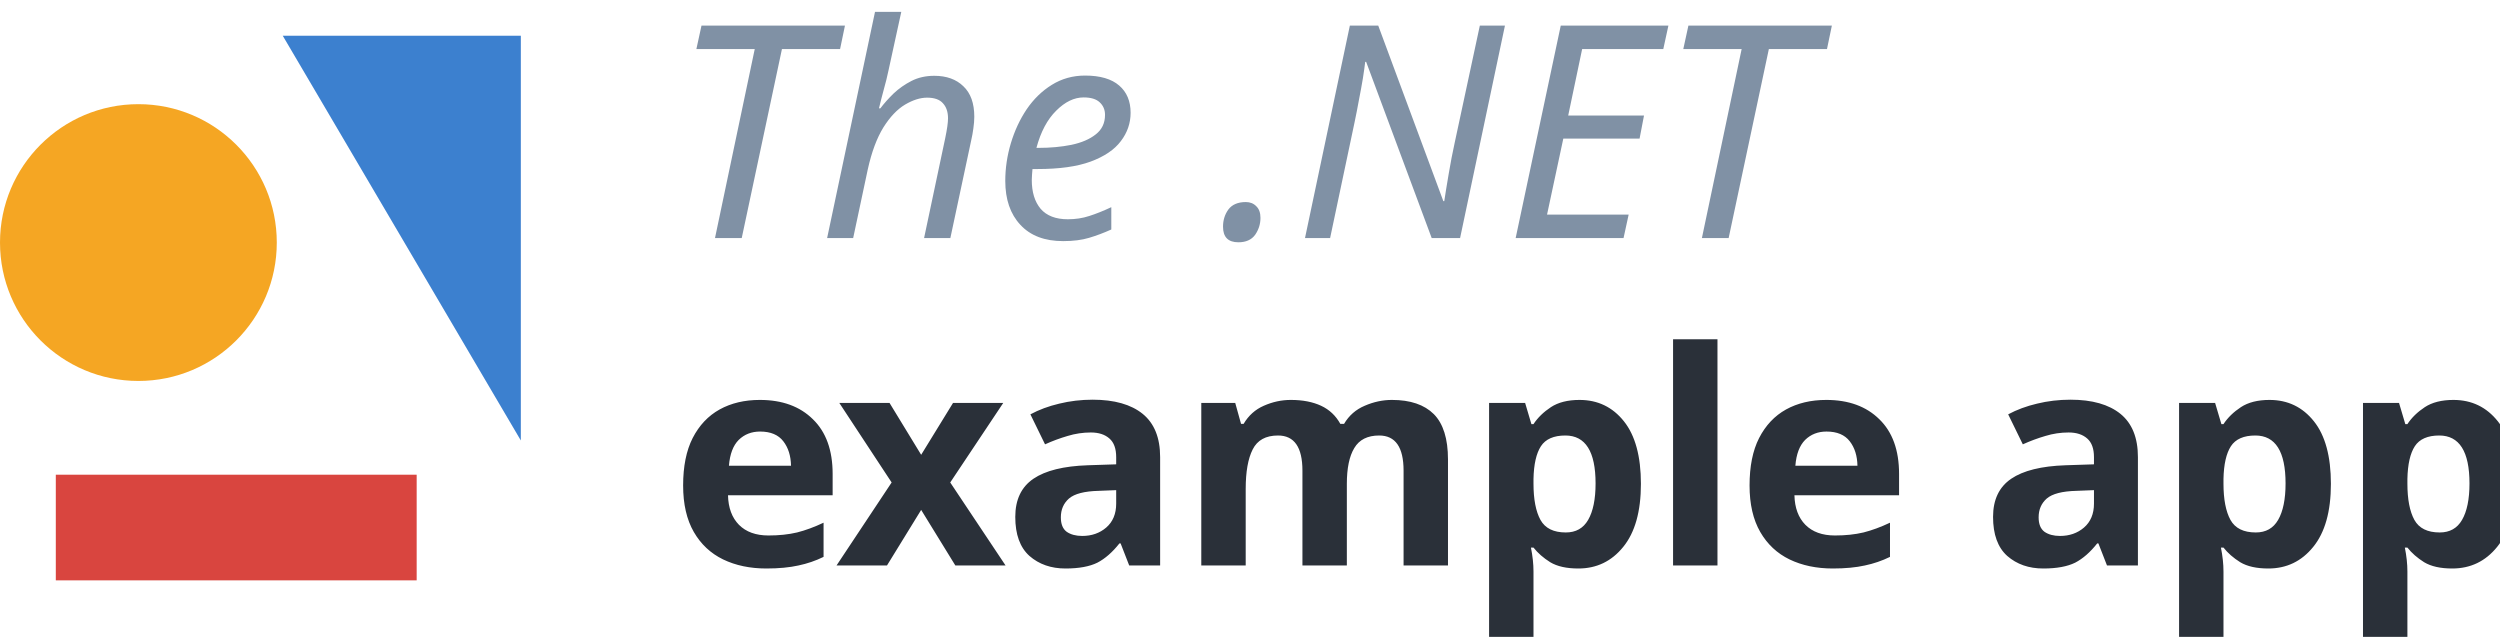
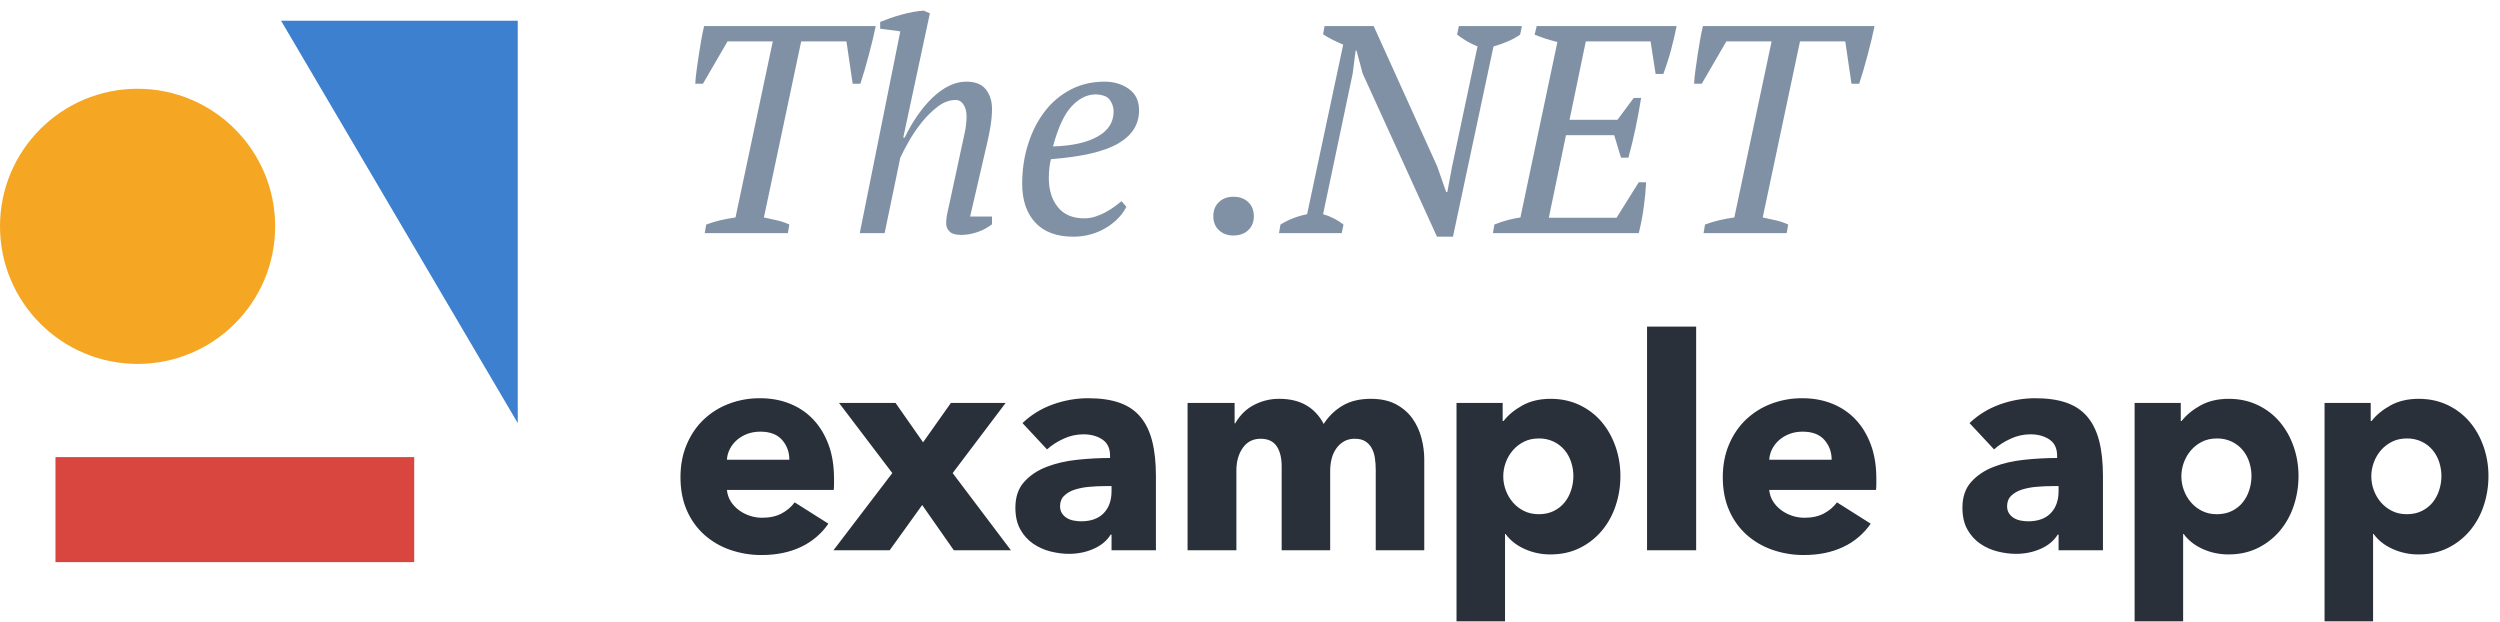
- <svg xmlns="http://www.w3.org/2000/svg" width="168" height="43" viewBox="0 0 168 43">
+ <svg xmlns="http://www.w3.org/2000/svg" width="169" height="42" viewBox="0 0 169 42">
  <g fill="none" fill-rule="evenodd">
-     <g transform="translate(0 2)">
+     <g transform="translate(0 1)">
      <path fill="#D9453F" d="M3.75 37v-7.1H28V37z" />
      <circle cx="9.3" cy="14.3" r="9.3" fill="#F5A623" />
      <path fill="#3C80CF" d="M35 27.6L19 .4h16z" />
    </g>
-     <g font-size="20">
-       <text fill="#2A3039" font-family="AvenirNext-Bold, Avenir Next" font-weight="bold" letter-spacing="-.3" transform="translate(45 18)">
-         <tspan x="0" y="20">example app</tspan>
-       </text>
-       <text fill="#8091A5" font-family="PTSerif-Italic, PT Serif" font-style="italic" transform="translate(45 -27)">
-         <tspan x="0" y="43">The .NET</tspan>
-       </text>
-     </g>
+     <path fill="#2A3039" d="M53.36 31.08c0-.52-.163-.967-.49-1.34-.327-.373-.817-.56-1.47-.56-.32 0-.613.05-.88.15-.267.1-.5.237-.7.41-.2.173-.36.377-.48.61-.12.233-.187.477-.2.73h4.22zm3.02 1.26v.4c0 .133-.007.26-.02.38h-7.22c.027.28.11.533.25.76.14.227.32.423.54.59.22.167.467.297.74.39.273.093.557.14.85.14.52 0 .96-.097 1.32-.29.36-.193.653-.443.88-.75L56 35.4a4.613 4.613 0 0 1-1.85 1.57c-.767.367-1.657.55-2.67.55a6.371 6.371 0 0 1-2.12-.35 5.148 5.148 0 0 1-1.75-1.02 4.723 4.723 0 0 1-1.18-1.65c-.287-.653-.43-1.4-.43-2.24 0-.813.14-1.55.42-2.21.28-.66.66-1.22 1.14-1.68a5.082 5.082 0 0 1 1.7-1.07 5.814 5.814 0 0 1 2.12-.38c.733 0 1.407.123 2.02.37s1.14.603 1.58 1.07c.44.467.783 1.033 1.03 1.7s.37 1.427.37 2.28zm8.1 4.86l-2.14-3.06-2.2 3.06h-3.8l3.98-5.22-3.6-4.74h3.82l1.86 2.66 1.88-2.66h3.7l-3.58 4.74 3.94 5.22h-3.86zm10.66-4.34h-.42c-.36 0-.723.017-1.09.05a4.483 4.483 0 0 0-.98.19c-.287.093-.523.23-.71.41-.187.18-.28.417-.28.71 0 .187.043.347.13.48.087.133.197.24.33.32a1.4 1.4 0 0 0 .46.17c.173.033.34.05.5.05.667 0 1.177-.183 1.53-.55.353-.367.53-.863.53-1.49v-.34zm-6.02-4.26c.587-.56 1.27-.98 2.05-1.26.78-.28 1.577-.42 2.39-.42.84 0 1.55.103 2.13.31.58.207 1.05.527 1.41.96.36.433.623.98.79 1.64.167.66.25 1.443.25 2.35v5.02h-3v-1.06h-.06c-.253.413-.637.733-1.15.96-.513.227-1.07.34-1.67.34-.4 0-.813-.053-1.24-.16a3.632 3.632 0 0 1-1.17-.52 2.816 2.816 0 0 1-.87-.96c-.227-.4-.34-.893-.34-1.48 0-.72.197-1.3.59-1.74.393-.44.9-.78 1.52-1.02s1.31-.4 2.07-.48c.76-.08 1.5-.12 2.22-.12v-.16c0-.493-.173-.857-.52-1.09-.347-.233-.773-.35-1.28-.35-.467 0-.917.1-1.35.3-.433.2-.803.44-1.11.72l-1.66-1.78zM93 37.2v-5.44c0-.28-.02-.55-.06-.81a1.934 1.934 0 0 0-.22-.67 1.265 1.265 0 0 0-.43-.45c-.18-.113-.417-.17-.71-.17-.28 0-.523.06-.73.18-.207.12-.38.28-.52.48a2.1 2.1 0 0 0-.31.69c-.067.26-.1.53-.1.81v5.38h-3.28v-5.68c0-.573-.113-1.027-.34-1.36-.227-.333-.587-.5-1.08-.5-.52 0-.923.207-1.21.62-.287.413-.43.92-.43 1.52v5.4h-3.3v-9.96h3.18v1.38h.04c.12-.213.27-.42.45-.62s.397-.377.65-.53a3.596 3.596 0 0 1 1.88-.51c.72 0 1.33.147 1.83.44.5.293.89.713 1.17 1.26.333-.52.76-.933 1.28-1.24.52-.307 1.153-.46 1.9-.46.68 0 1.25.123 1.71.37.46.247.83.567 1.11.96.28.393.483.833.61 1.32.127.487.19.963.19 1.43v6.16H93zm16.54-5.02c0 .693-.107 1.36-.32 2a5.142 5.142 0 0 1-.93 1.69 4.594 4.594 0 0 1-1.49 1.17c-.587.293-1.253.44-2 .44a4.182 4.182 0 0 1-1.74-.37c-.547-.247-.973-.583-1.28-1.01h-.04V42h-3.28V27.24h3.12v1.22h.06c.307-.4.73-.75 1.27-1.05.54-.3 1.177-.45 1.91-.45.72 0 1.373.14 1.96.42.587.28 1.083.66 1.49 1.14.407.48.72 1.037.94 1.67.22.633.33 1.297.33 1.99zm-3.18 0c0-.32-.05-.633-.15-.94a2.442 2.442 0 0 0-.44-.81 2.225 2.225 0 0 0-.73-.57 2.252 2.252 0 0 0-1.02-.22c-.373 0-.707.073-1 .22-.293.147-.543.34-.75.58-.207.24-.367.513-.48.82a2.692 2.692 0 0 0 0 1.88c.113.307.273.58.48.82.207.24.457.433.75.58.293.147.627.22 1 .22.387 0 .727-.073 1.02-.22.293-.147.537-.34.73-.58.193-.24.34-.517.44-.83.1-.313.15-.63.15-.95zm4.98 5.02V22.08h3.32V37.2h-3.32zm12.48-6.12c0-.52-.163-.967-.49-1.34-.327-.373-.817-.56-1.47-.56-.32 0-.613.05-.88.15-.267.1-.5.237-.7.41-.2.173-.36.377-.48.61-.12.233-.187.477-.2.73h4.22zm3.02 1.26v.4c0 .133-.007.26-.02.38h-7.22c.027.28.11.533.25.76.14.227.32.423.54.59.22.167.467.297.74.39.273.093.557.14.85.14.52 0 .96-.097 1.32-.29.36-.193.653-.443.88-.75l2.28 1.44a4.613 4.613 0 0 1-1.85 1.57c-.767.367-1.657.55-2.67.55a6.371 6.371 0 0 1-2.12-.35 5.148 5.148 0 0 1-1.75-1.02 4.723 4.723 0 0 1-1.18-1.65c-.287-.653-.43-1.4-.43-2.24 0-.813.14-1.55.42-2.21.28-.66.66-1.22 1.14-1.68a5.082 5.082 0 0 1 1.7-1.07 5.814 5.814 0 0 1 2.12-.38c.733 0 1.407.123 2.02.37s1.14.603 1.58 1.07c.44.467.783 1.033 1.03 1.7s.37 1.427.37 2.28zm12.32.52h-.42c-.36 0-.723.017-1.09.05a4.483 4.483 0 0 0-.98.19c-.287.093-.523.23-.71.41-.187.18-.28.417-.28.71 0 .187.043.347.13.48.087.133.197.24.33.32a1.4 1.4 0 0 0 .46.17c.173.033.34.05.5.05.667 0 1.177-.183 1.53-.55.353-.367.53-.863.53-1.49v-.34zm-6.02-4.26c.587-.56 1.27-.98 2.05-1.26.78-.28 1.577-.42 2.39-.42.84 0 1.55.103 2.13.31.58.207 1.05.527 1.41.96.36.433.623.98.79 1.64.167.66.25 1.443.25 2.35v5.02h-3v-1.06h-.06c-.253.413-.637.733-1.15.96-.513.227-1.07.34-1.67.34-.4 0-.813-.053-1.24-.16a3.632 3.632 0 0 1-1.17-.52 2.816 2.816 0 0 1-.87-.96c-.227-.4-.34-.893-.34-1.48 0-.72.197-1.3.59-1.74.393-.44.9-.78 1.52-1.02s1.31-.4 2.07-.48c.76-.08 1.5-.12 2.22-.12v-.16c0-.493-.173-.857-.52-1.09-.347-.233-.773-.35-1.28-.35-.467 0-.917.1-1.35.3-.433.2-.803.44-1.11.72l-1.66-1.78zm22.24 3.58c0 .693-.107 1.36-.32 2a5.142 5.142 0 0 1-.93 1.69 4.594 4.594 0 0 1-1.49 1.17c-.587.293-1.253.44-2 .44a4.182 4.182 0 0 1-1.74-.37c-.547-.247-.973-.583-1.28-1.01h-.04V42h-3.28V27.24h3.12v1.22h.06c.307-.4.73-.75 1.27-1.05.54-.3 1.177-.45 1.91-.45.72 0 1.373.14 1.96.42.587.28 1.083.66 1.49 1.14.407.48.72 1.037.94 1.67.22.633.33 1.297.33 1.99zm-3.18 0c0-.32-.05-.633-.15-.94a2.442 2.442 0 0 0-.44-.81 2.225 2.225 0 0 0-.73-.57 2.252 2.252 0 0 0-1.02-.22c-.373 0-.707.073-1 .22-.293.147-.543.34-.75.58-.207.24-.367.513-.48.82a2.692 2.692 0 0 0 0 1.88c.113.307.273.58.48.82.207.24.457.433.75.58.293.147.627.22 1 .22.387 0 .727-.073 1.02-.22.293-.147.537-.34.73-.58.193-.24.34-.517.44-.83.1-.313.15-.63.15-.95zm16.02 0c0 .693-.107 1.36-.32 2a5.142 5.142 0 0 1-.93 1.69 4.594 4.594 0 0 1-1.49 1.17c-.587.293-1.253.44-2 .44a4.182 4.182 0 0 1-1.74-.37c-.547-.247-.973-.583-1.28-1.01h-.04V42h-3.28V27.24h3.12v1.22h.06c.307-.4.73-.75 1.27-1.05.54-.3 1.177-.45 1.91-.45.72 0 1.373.14 1.96.42.587.28 1.083.66 1.49 1.14.407.48.72 1.037.94 1.67.22.633.33 1.297.33 1.99zm-3.18 0c0-.32-.05-.633-.15-.94a2.442 2.442 0 0 0-.44-.81 2.225 2.225 0 0 0-.73-.57 2.252 2.252 0 0 0-1.02-.22c-.373 0-.707.073-1 .22-.293.147-.543.34-.75.58-.207.24-.367.513-.48.82a2.692 2.692 0 0 0 0 1.88c.113.307.273.58.48.82.207.24.457.433.75.58.293.147.627.22 1 .22.387 0 .727-.073 1.02-.22.293-.147.537-.34.73-.58.193-.24.34-.517.44-.83.1-.313.15-.63.15-.95z" />
+     <path fill="#8091A5" d="M53.26 15.76h-5.62l.1-.58c.32-.12.637-.217.95-.29.313-.073.657-.137 1.03-.19l2.52-11.9h-3.06l-1.66 2.86H47c.013-.267.043-.57.09-.91.047-.34.097-.687.15-1.04.053-.353.11-.7.17-1.04.06-.34.123-.643.19-.91h11.6c-.053.267-.12.567-.2.9a46.818 46.818 0 0 1-.55 2.07c-.1.34-.197.65-.29.93h-.52l-.42-2.86h-3.06l-2.52 11.9c.32.067.623.133.91.2.287.067.557.16.81.28l-.1.58zM59.5 1.94v-.46c.2-.08.423-.163.67-.25.247-.087.503-.167.77-.24.267-.073.527-.133.78-.18.253-.047.493-.077.72-.09l.42.18-1.8 8.4h.1c.253-.533.54-1.03.86-1.49.32-.46.657-.86 1.01-1.2.353-.34.723-.607 1.11-.8.387-.193.78-.29 1.18-.29.613 0 1.057.177 1.33.53.273.353.41.79.41 1.31 0 .36-.033.747-.1 1.16-.067.413-.147.813-.24 1.2l-1.14 4.92h1.48v.52a3.298 3.298 0 0 1-.96.52c-.373.133-.747.2-1.12.2-.387 0-.653-.08-.8-.24a.757.757 0 0 1-.22-.52c0-.24.033-.51.1-.81.067-.3.133-.603.2-.91l.72-3.34c.093-.413.177-.8.25-1.16.073-.36.11-.707.11-1.04 0-.307-.067-.567-.2-.78-.133-.213-.313-.32-.54-.32-.413 0-.813.147-1.2.44a6.226 6.226 0 0 0-1.08 1.06 9.592 9.592 0 0 0-.88 1.29c-.253.447-.447.817-.58 1.11l-1.06 5.1h-1.68l2.74-13.64-1.36-.18zm16.64 12.04c-.12.253-.293.5-.52.74a4.1 4.1 0 0 1-1.84 1.11c-.387.113-.8.17-1.24.17-1.107 0-1.957-.317-2.55-.95-.593-.633-.89-1.51-.89-2.63 0-.947.133-1.84.4-2.68.267-.84.64-1.573 1.12-2.2a5.258 5.258 0 0 1 1.75-1.48c.687-.36 1.45-.54 2.29-.54.64 0 1.19.163 1.65.49.46.327.69.81.69 1.45 0 .947-.47 1.693-1.41 2.24-.94.547-2.457.9-4.55 1.06-.053.227-.09.447-.11.66-.02.213-.03.42-.03.62 0 .8.203 1.453.61 1.96.407.507 1.003.76 1.79.76.253 0 .503-.04.75-.12.247-.08.48-.18.7-.3.22-.12.42-.247.6-.38s.337-.253.47-.36l.32.38zm-2.1-7.6c-.573.013-1.107.283-1.6.81-.493.527-.913 1.43-1.26 2.71 1.293-.04 2.3-.263 3.02-.67.72-.407 1.08-.97 1.08-1.69 0-.28-.083-.54-.25-.78-.167-.24-.497-.367-.99-.38zm7.98 8.24c0-.4.127-.72.38-.96s.58-.36.98-.36c.413 0 .747.12 1 .36s.38.56.38.96c0 .387-.127.7-.38.94s-.587.36-1 .36c-.4 0-.727-.12-.98-.36s-.38-.553-.38-.94zm16.6-12.86h4.26l-.12.58c-.267.187-.56.347-.88.48a7.6 7.6 0 0 1-.92.32L98.22 16h-1.08L92.12 4.98l-.42-1.56h-.06l-.2 1.56-2 9.5a4.01 4.01 0 0 1 1.38.7l-.12.58h-4.24l.1-.58a5.434 5.434 0 0 1 1.8-.7L90.8 3.02c-.253-.107-.497-.22-.73-.34a7.571 7.571 0 0 1-.63-.36l.1-.56h3.32l4.3 9.5.6 1.72h.08l.32-1.72 1.72-8.12a5.958 5.958 0 0 1-1.38-.8l.12-.58zm14.72 0a25.714 25.714 0 0 1-.38 1.62 17.6 17.6 0 0 1-.52 1.62h-.52l-.34-2.2h-4.38l-1.1 5.3h3.24l1.1-1.48h.5a44.1 44.1 0 0 1-.37 2.01c-.14.673-.303 1.35-.49 2.03h-.5l-.46-1.52h-3.26l-1.16 5.58h4.58l1.5-2.4h.5c-.027.52-.08 1.077-.16 1.67a16.24 16.24 0 0 1-.34 1.77h-9.86l.1-.58a7.437 7.437 0 0 1 1.76-.48l2.5-11.86a13.31 13.31 0 0 1-.78-.22 8.743 8.743 0 0 1-.76-.28l.14-.58h9.46zm7.44 14h-5.62l.1-.58c.32-.12.637-.217.95-.29.313-.073.657-.137 1.03-.19l2.52-11.9h-3.06l-1.66 2.86h-.52c.013-.267.043-.57.09-.91.047-.34.097-.687.15-1.04.053-.353.11-.7.17-1.04.06-.34.123-.643.19-.91h11.6c-.053.267-.12.567-.2.9a46.818 46.818 0 0 1-.55 2.07c-.1.34-.197.65-.29.93h-.52l-.42-2.86h-3.06l-2.52 11.9c.32.067.623.133.91.2.287.067.557.16.81.28l-.1.58z" />
  </g>
</svg>
